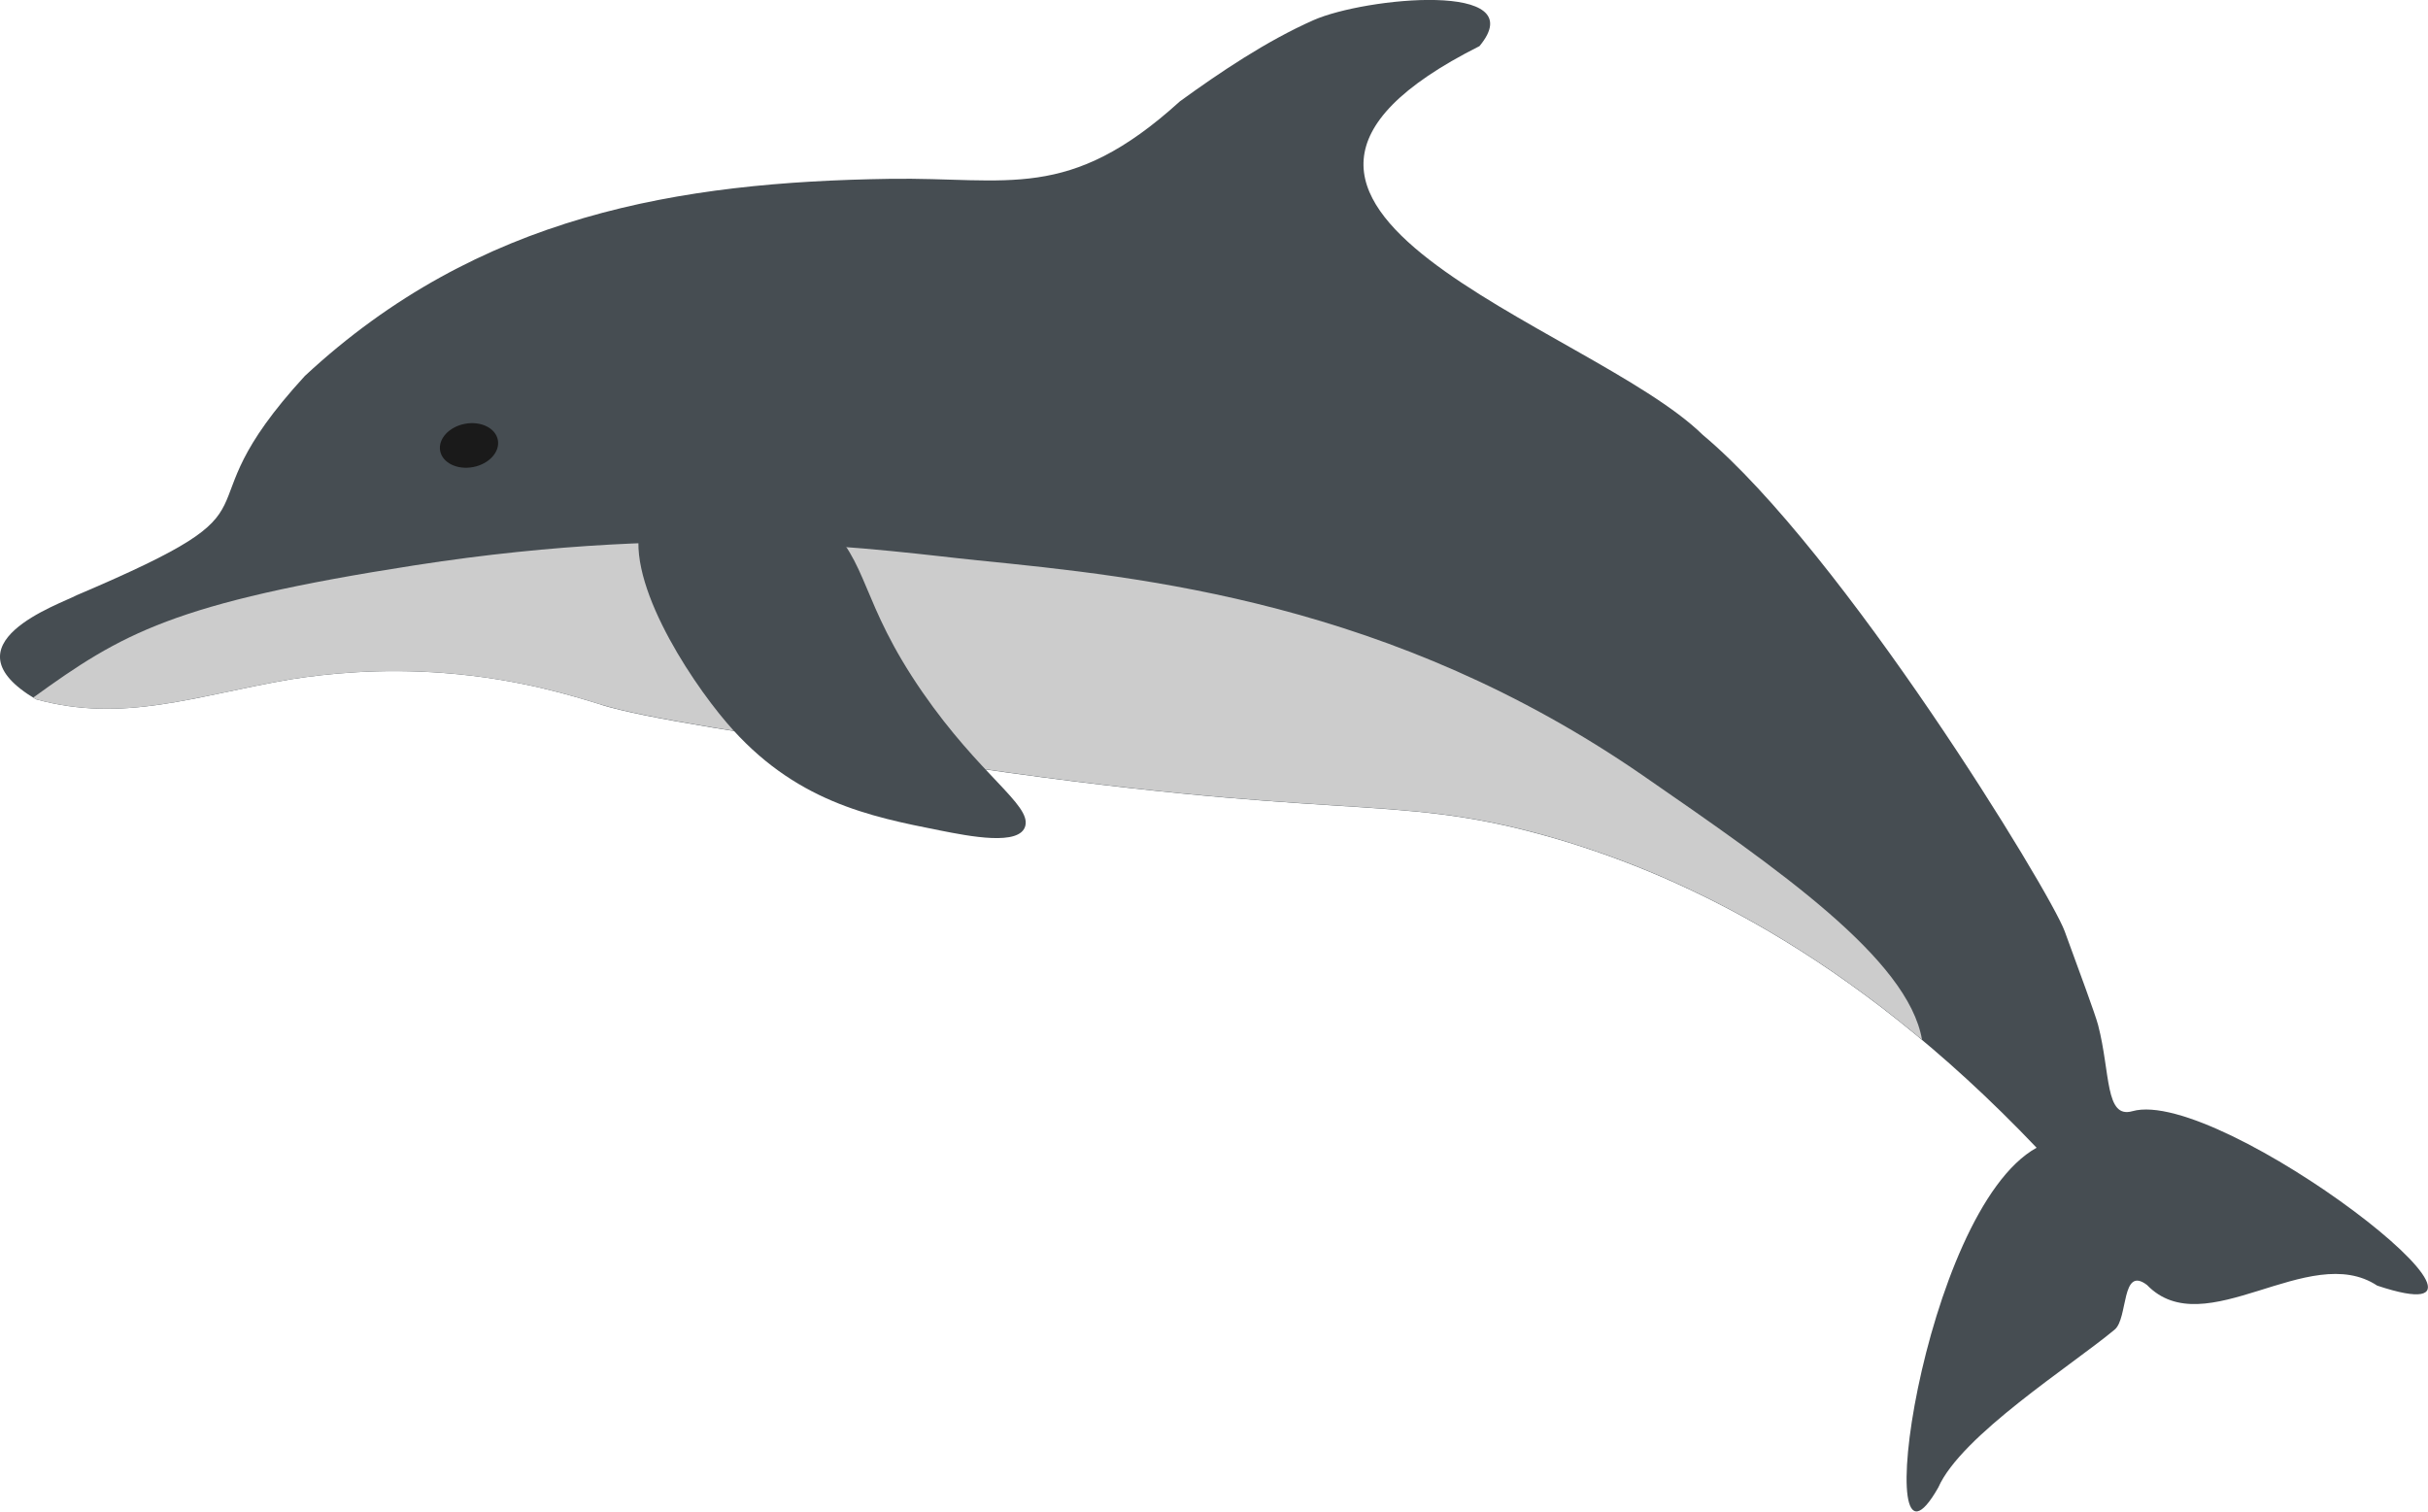
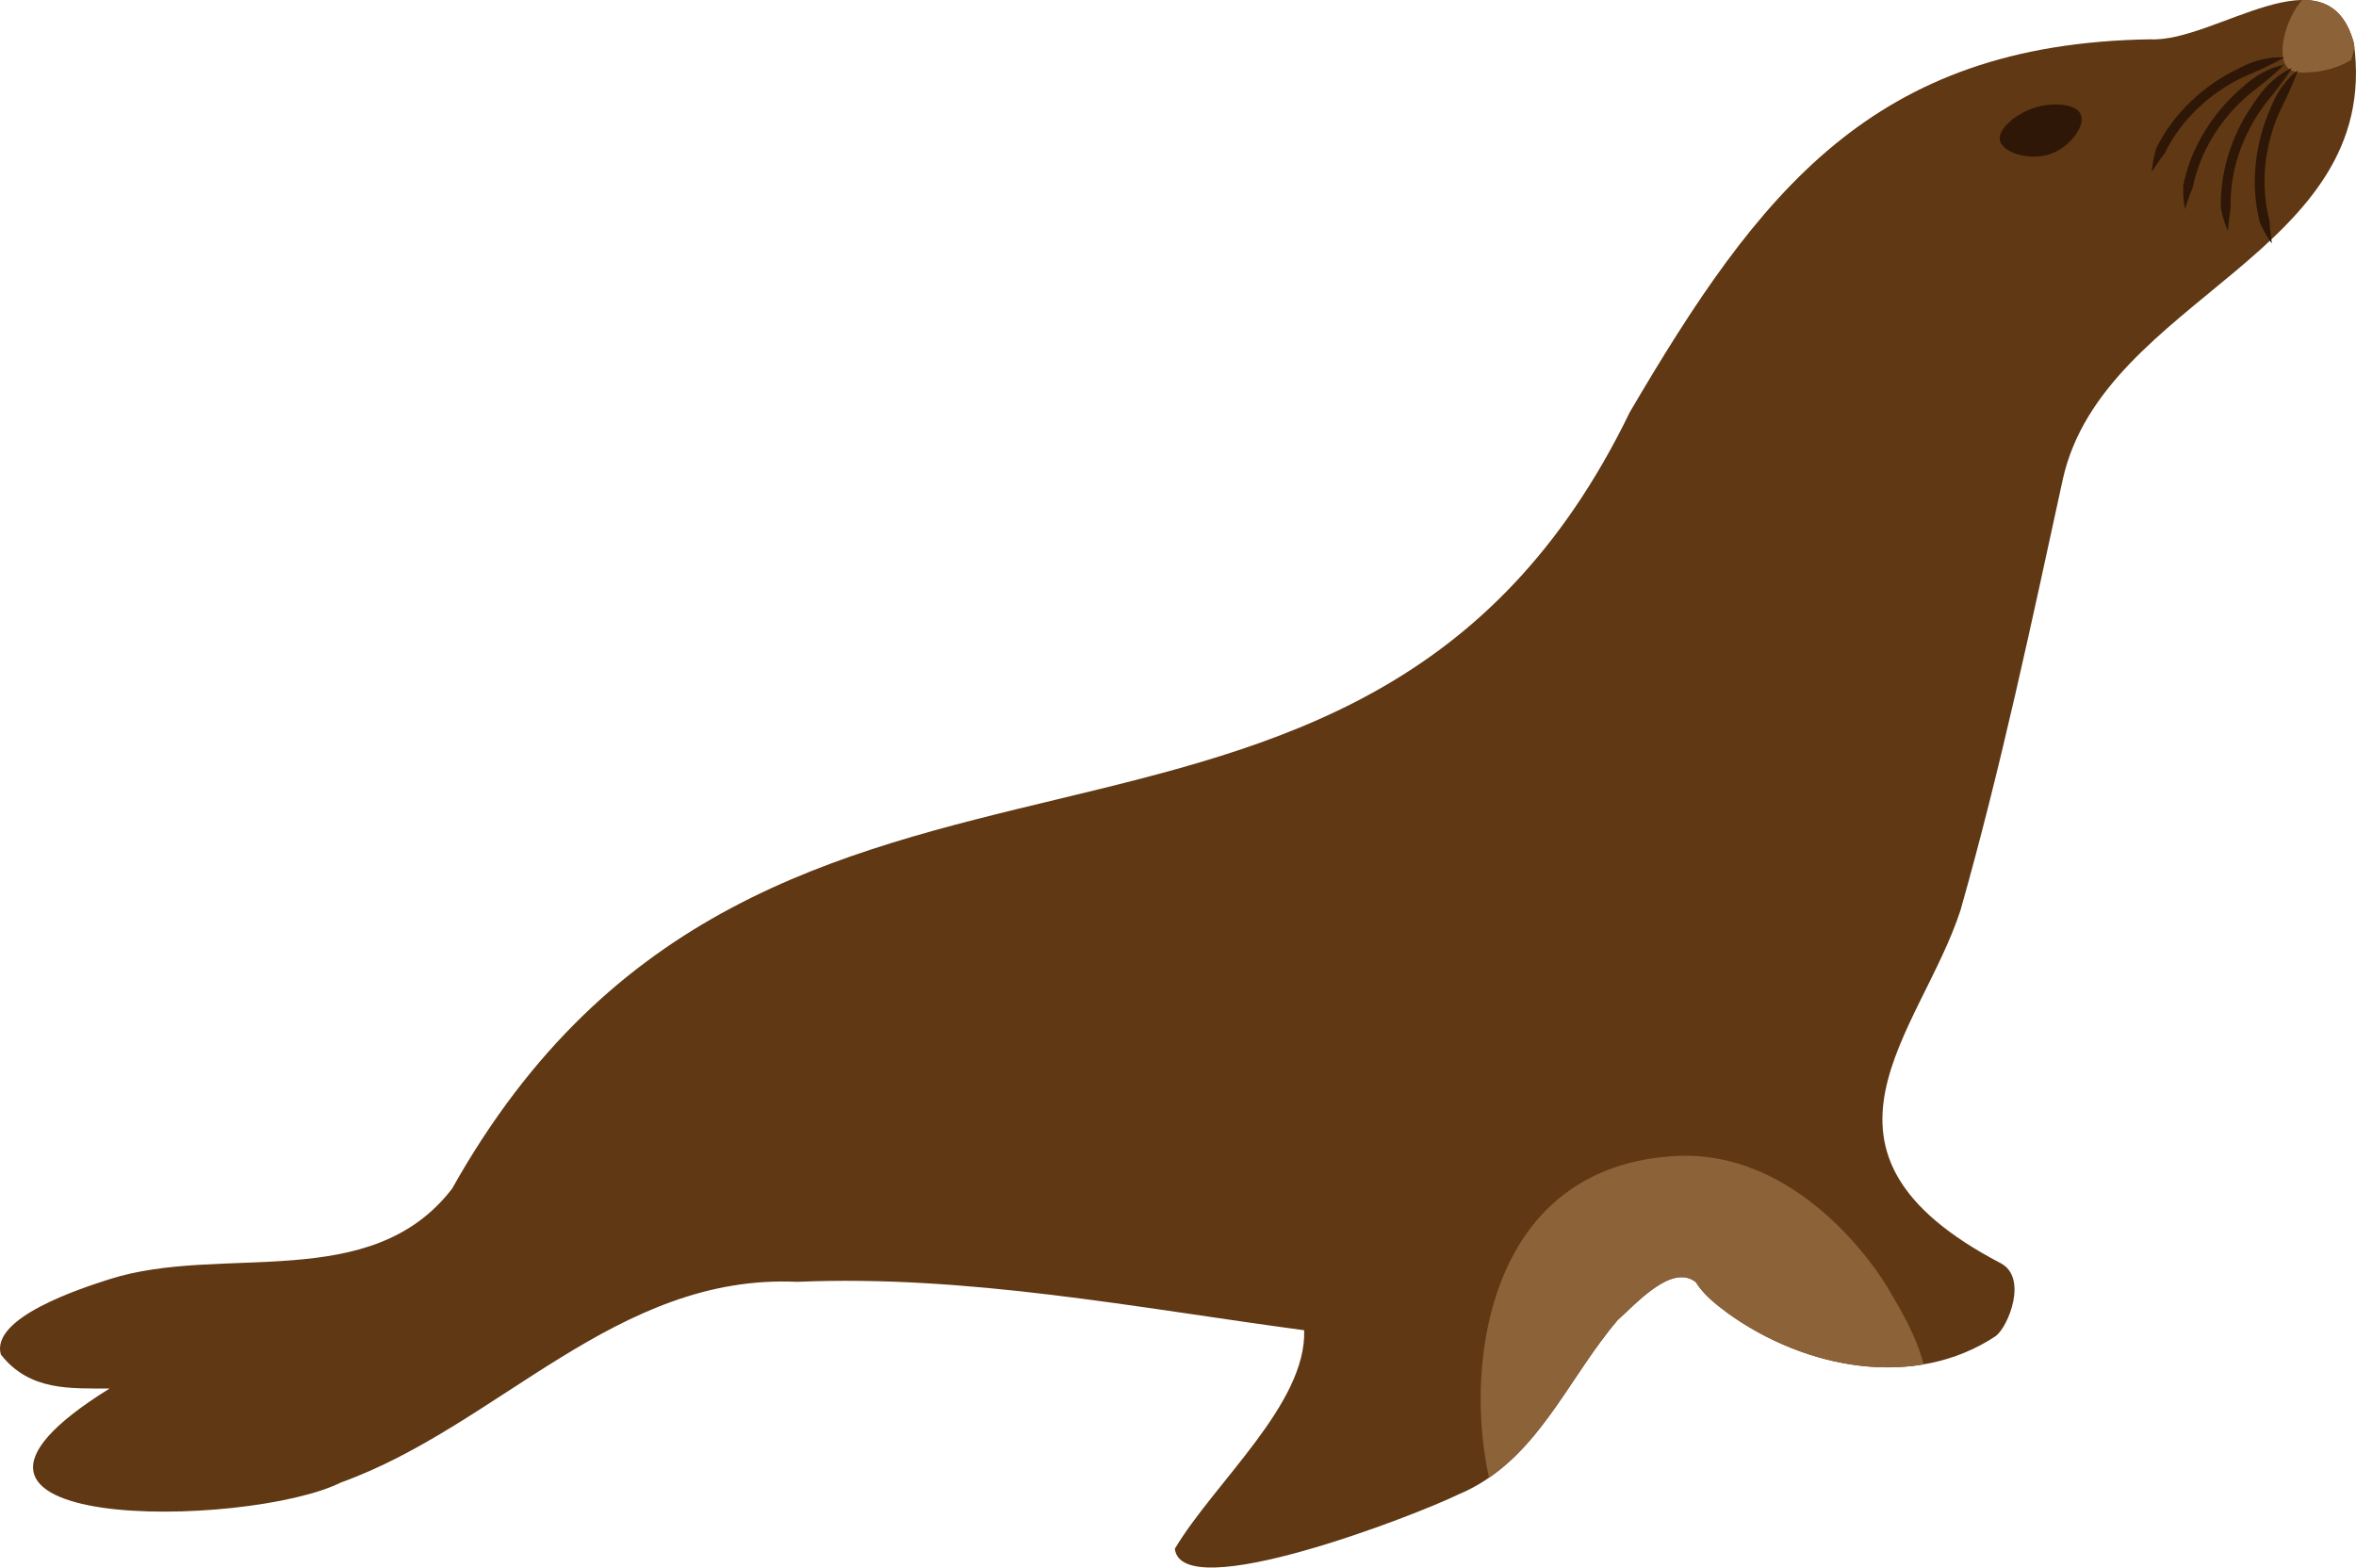
- <svg xmlns="http://www.w3.org/2000/svg" id="Layer_2" data-name="Layer 2" viewBox="0 0 496.34 308.99">
+ <svg xmlns="http://www.w3.org/2000/svg" id="Layer_2" data-name="Layer 2" viewBox="0 0 484.76 322.58">
  <defs>
    <style>
      .cls-1 {
-         fill: #ccc;
+         fill: #8c6239;
      }

      .cls-2 {
-         fill: #1a1a1a;
+         fill: #2e1707;
      }

      .cls-3 {
-         fill: #464d52;
+         fill: #603813;
      }
    </style>
  </defs>
-   <g id="OTHER">
-     <g id="Dolphin">
-       <path id="body" class="cls-3" d="m122.86,144.05c-5.31-1.62-16.5-5.25-32.03-6.45-13.08-1.01-23.99.12-31.34,1.28-19.73,3.38-34.22,9.03-52.15,4.08-19.18-11.35,4.89-19.41,8.33-21.27,45.98-19.55,19.03-14.73,46.65-44.83,35.54-33.03,76.7-39.65,119.55-40.3,24.27-.37,36.53,4.87,59.33-15.84,8.07-5.85,17.62-12.31,27.31-16.6,10.54-4.66,45.06-8.07,33.93,5.31-65.38,32.9,22.74,57.01,45.65,79.48,28.59,23.92,71,93.32,73.98,101.48,2.98,8.16,6.27,17.01,6.84,19.21,2.54,9.78,1.38,19.16,6.99,17.58,17.97-5.09,86.12,47.65,50.06,35.66-13.98-9.23-35.21,12.12-47.07-.14-5.3-4.01-3.82,6.81-6.6,9.13-8.76,7.31-31.38,21.64-36.06,32.28-14.49,25.52-3.32-56.48,20.1-69.46-38.29-40.25-74.26-56.49-100.44-63.8-31.9-8.92-41.97-2.56-124.02-14.94-39.92-6.03-59.88-9.04-69.02-11.83Z" />
-       <path id="belly" class="cls-1" d="m392.91,212.59c-2.84-16.57-29.41-34.94-57.04-54.03-51.39-35.5-102.22-40.61-136-44-18.8-1.89-57-8-115,1-49.51,7.68-60,14-78,27-.03.02-.05.04-.08.06.18.11.36.22.55.33,17.93,4.95,32.42-.7,52.15-4.08,7.35-1.16,18.26-2.28,31.34-1.28,15.53,1.2,26.72,4.83,32.03,6.45,9.14,2.79,29.1,5.8,69.02,11.83,82.04,12.39,92.12,6.03,124.02,14.94,20.76,5.8,47.67,17.22,77.02,41.76Z" />
-       <path id="fin" class="cls-3" d="m131.32,106.24c-4.27,11.28,9.23,32.15,17.23,41.51,13.76,16.1,29.19,19.17,43.55,22.02,6.01,1.19,16.43,3.26,17.5-.93,1.12-4.37-9.25-10.29-21.02-27.32-12.9-18.66-10.83-26.56-20.12-34.91-12.72-11.44-32.99-11.34-37.14-.36Z" />
-       <ellipse id="eye" class="cls-2" cx="95.88" cy="91.06" rx="6" ry="4.5" transform="translate(-15.33 19.53) rotate(-10.77)" />
+   <g id="UNIQUE_WILDLIFE" data-name="UNIQUE WILDLIFE">
+     <g id="Sealion">
+       <path id="body" class="cls-3" d="m335.26,84.95c26.65-45.43,50.05-75.99,107.18-76.86,13.28.68,36.58-19.12,41.89.84,5.9,43.37-51.46,52.18-59.88,89.62-6.47,29.71-12.75,59.46-21.06,88.74-8.24,25.31-35.75,49.64,8.25,72.64,5.67,2.97,1.58,13.05-1,15-16.51,10.98-38.97,6.92-55.15-4.72-2.46-1.85-4.92-3.73-6.58-6.4-4.98-3.87-12.25,4.46-16.06,7.81-10.64,12.48-16.69,29.19-32.82,35.92-8.55,4.19-56.95,23.02-58.3,11.15,8.21-13.72,27.12-29.86,26.61-44.96-34.61-4.63-69.25-11.46-104.31-9.96-37.19-1.73-61.36,29.58-93.86,41.28-19.15,9.56-96.02,10.72-47.63-19.32-8.05-.05-16.45.56-22.37-7.01-2.12-7.57,16.21-13.52,22.36-15.49,23.12-7.38,53.71,3.18,70.49-18.63,65.23-116.33,186.09-44.09,242.27-159.68l-.02.02Z" />
+       <path id="belly" class="cls-1" d="m395.79,280.76c-1.46-5.78-4.56-11.01-7.57-16.08-1.04-1.76-17.78-29-44.64-26.72-4.56.39-19.71,1.67-29.76,16.26-9.16,13.29-11.06,33.23-7.45,49.86,11.61-7.97,17.36-21.76,26.48-32.45,3.81-3.35,11.08-11.67,16.06-7.81,1.66,2.67,4.12,4.55,6.58,6.4,11.7,8.41,26.67,12.86,40.3,10.54Z" />
+       <path id="nose" class="cls-1" d="m475.91,14.84c2.24-.17,5.35-.97,7.86-2.49.28-.85.5-1.73.66-2.64-.03-.26-.05-.52-.09-.78C482.51,2.08,478.57-.08,473.64,0c-3.53,4.18-5.2,11.36-3.03,13.82,1.17,1.33,3.34,1.16,5.29,1.02Z" />
+       <g id="beard">
+         <path class="cls-2" d="m472.77,14.5c-1.03,3.02-2.38,5.72-3.76,8.55-3.08,6.98-3.99,14.94-2.06,22.35.08,1.55.28,3.11.5,4.72-.96-1.31-1.74-2.73-2.44-4.22-2.04-7.83-1.08-16.28,2.17-23.65,1.2-3.03,2.97-5.77,5.59-7.75h0Z" />
+         <path class="cls-2" d="m471.55,14.01c-1.68,2.71-3.6,5.04-5.57,7.49-4.56,6.12-7.24,13.67-7.01,21.33-.27,1.53-.42,3.1-.57,4.71-.64-1.49-1.09-3.05-1.43-4.66-.24-8.09,2.59-16.11,7.4-22.56,1.85-2.69,4.18-4.96,7.18-6.3h0Z" />
+         <path class="cls-2" d="m469.93,13.34c-2.25,2.26-4.64,4.1-7.12,6.04-5.82,4.93-10.13,11.68-11.64,19.19-.61,1.43-1.11,2.92-1.62,4.46-.29-1.59-.37-3.22-.34-4.86,1.59-7.94,6.16-15.11,12.3-20.31,2.4-2.2,5.19-3.88,8.42-4.52h0Z" />
+         <path class="cls-2" d="m469.99,11.81c-2.75,1.62-5.53,2.79-8.42,4.04-6.88,3.29-12.77,8.73-16.13,15.61-.95,1.23-1.81,2.54-2.7,3.9.12-1.62.46-3.21.9-4.79,3.55-7.27,9.79-13.06,17.05-16.52,2.89-1.52,6.01-2.44,9.29-2.24h0Z" />
+       </g>
+       <path id="eye" class="cls-2" d="m418.85,22.09c-3.7,1.1-7.89,4.35-7.35,6.82.58,2.62,6.51,4.4,10.91,2.58,3.56-1.48,6.7-5.56,5.72-7.91-.99-2.39-6.01-2.47-9.28-1.49Z" />
    </g>
  </g>
</svg>
